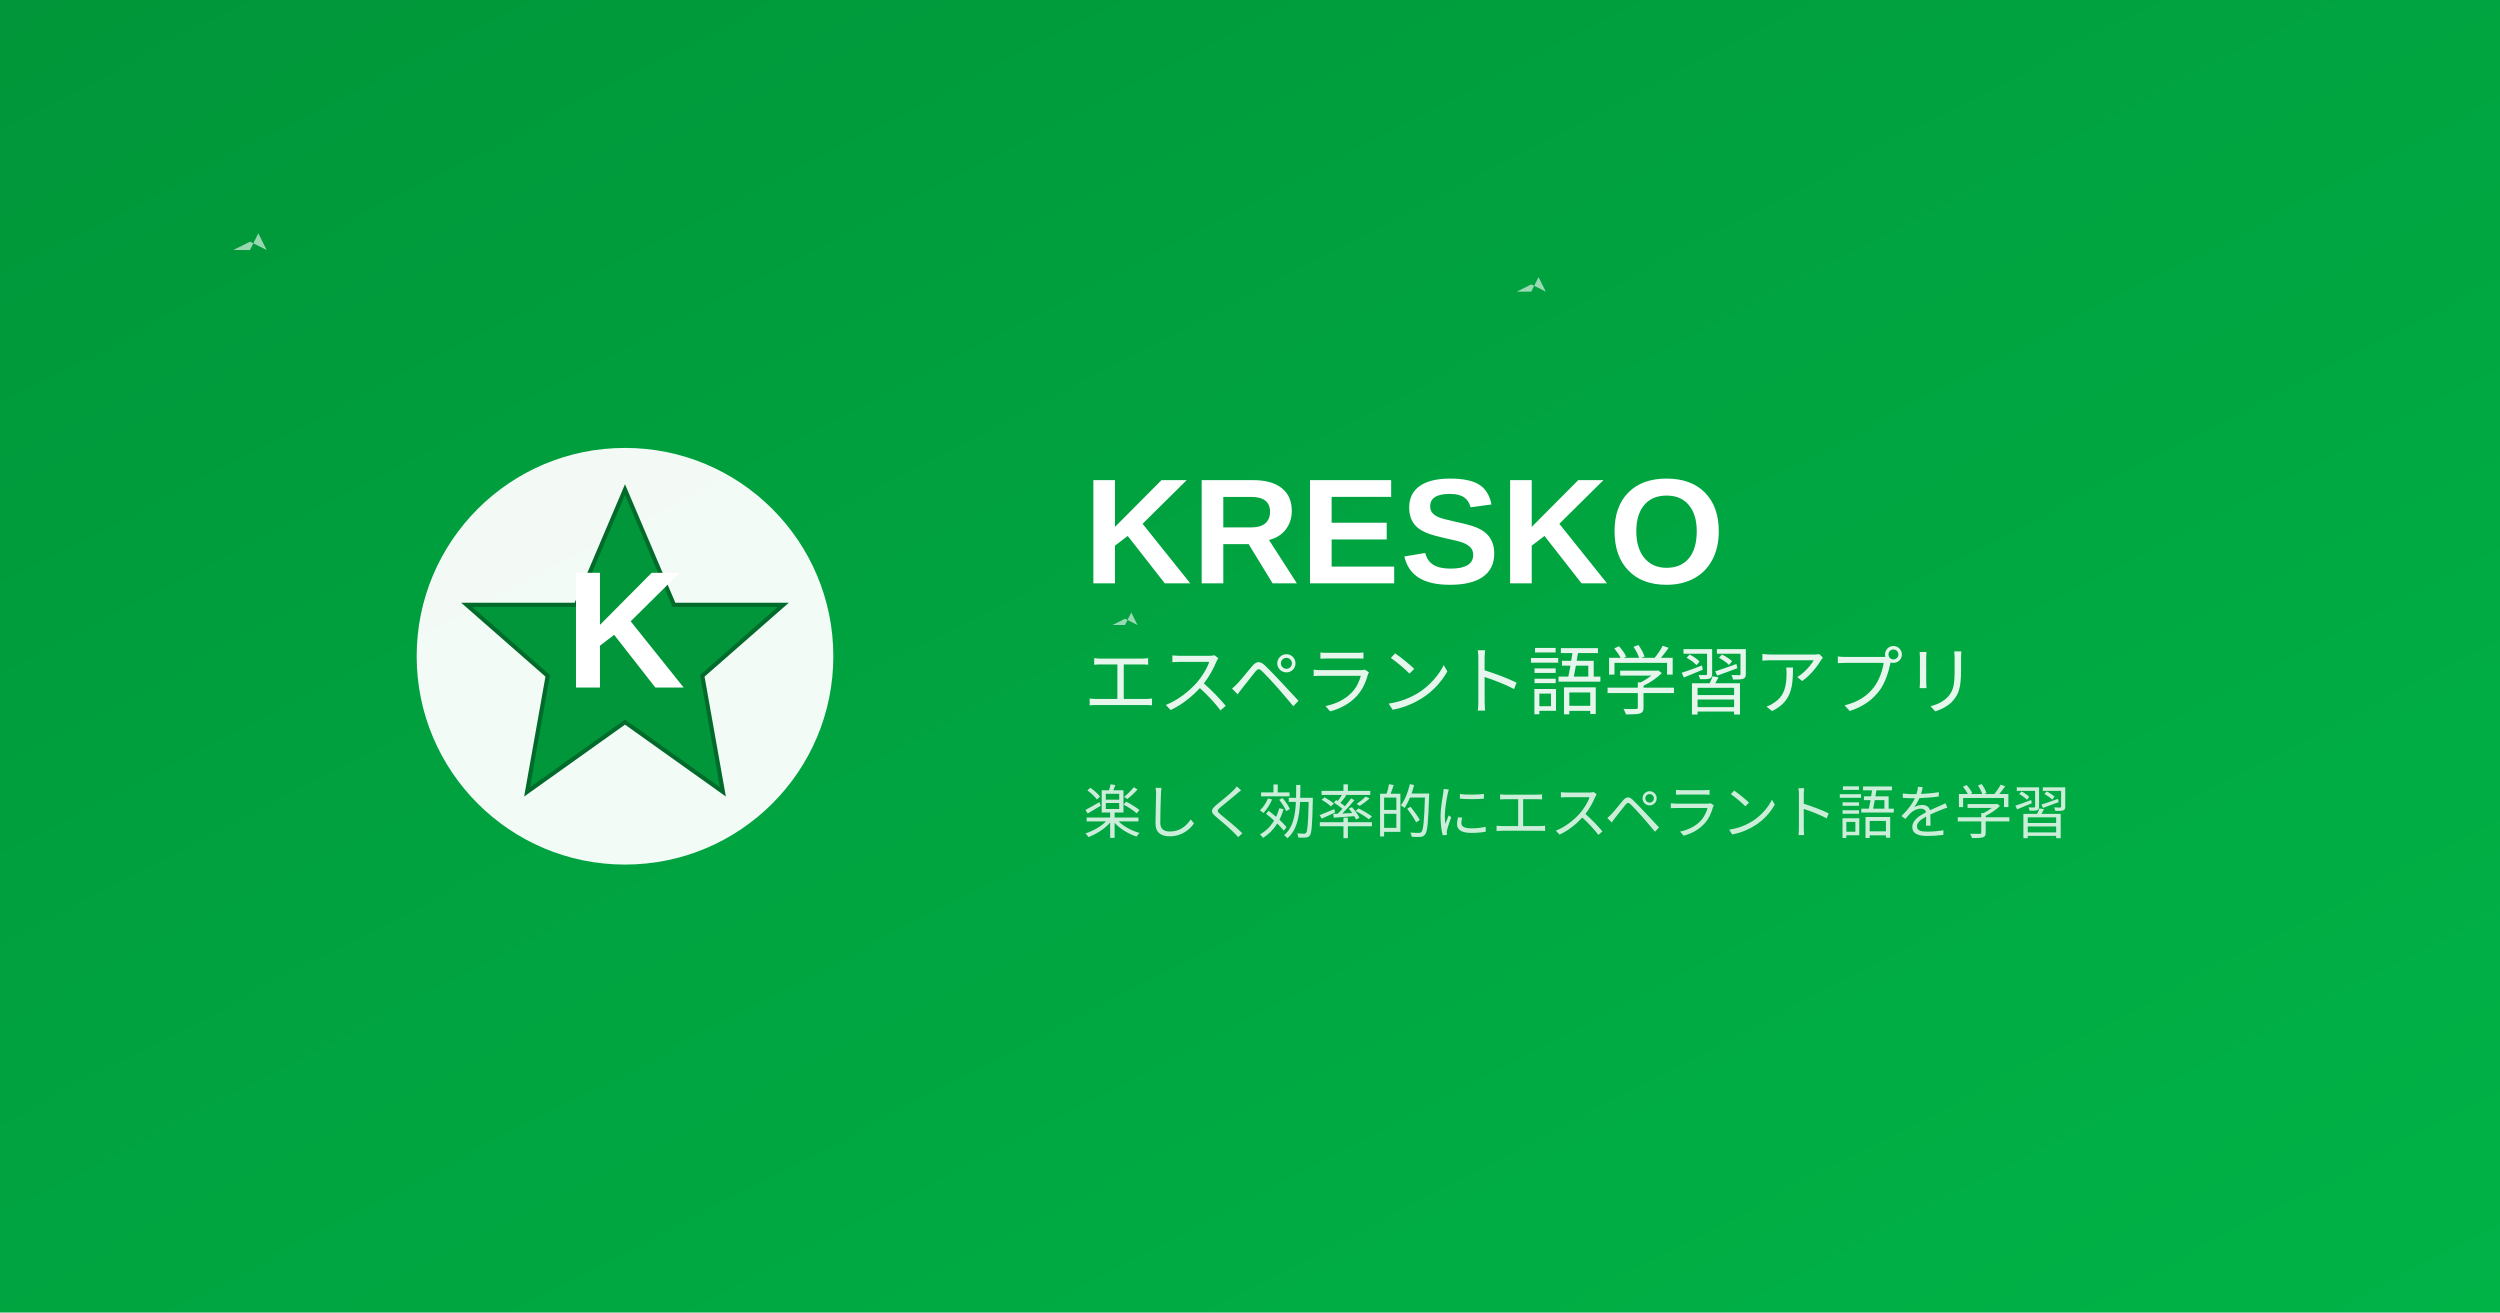
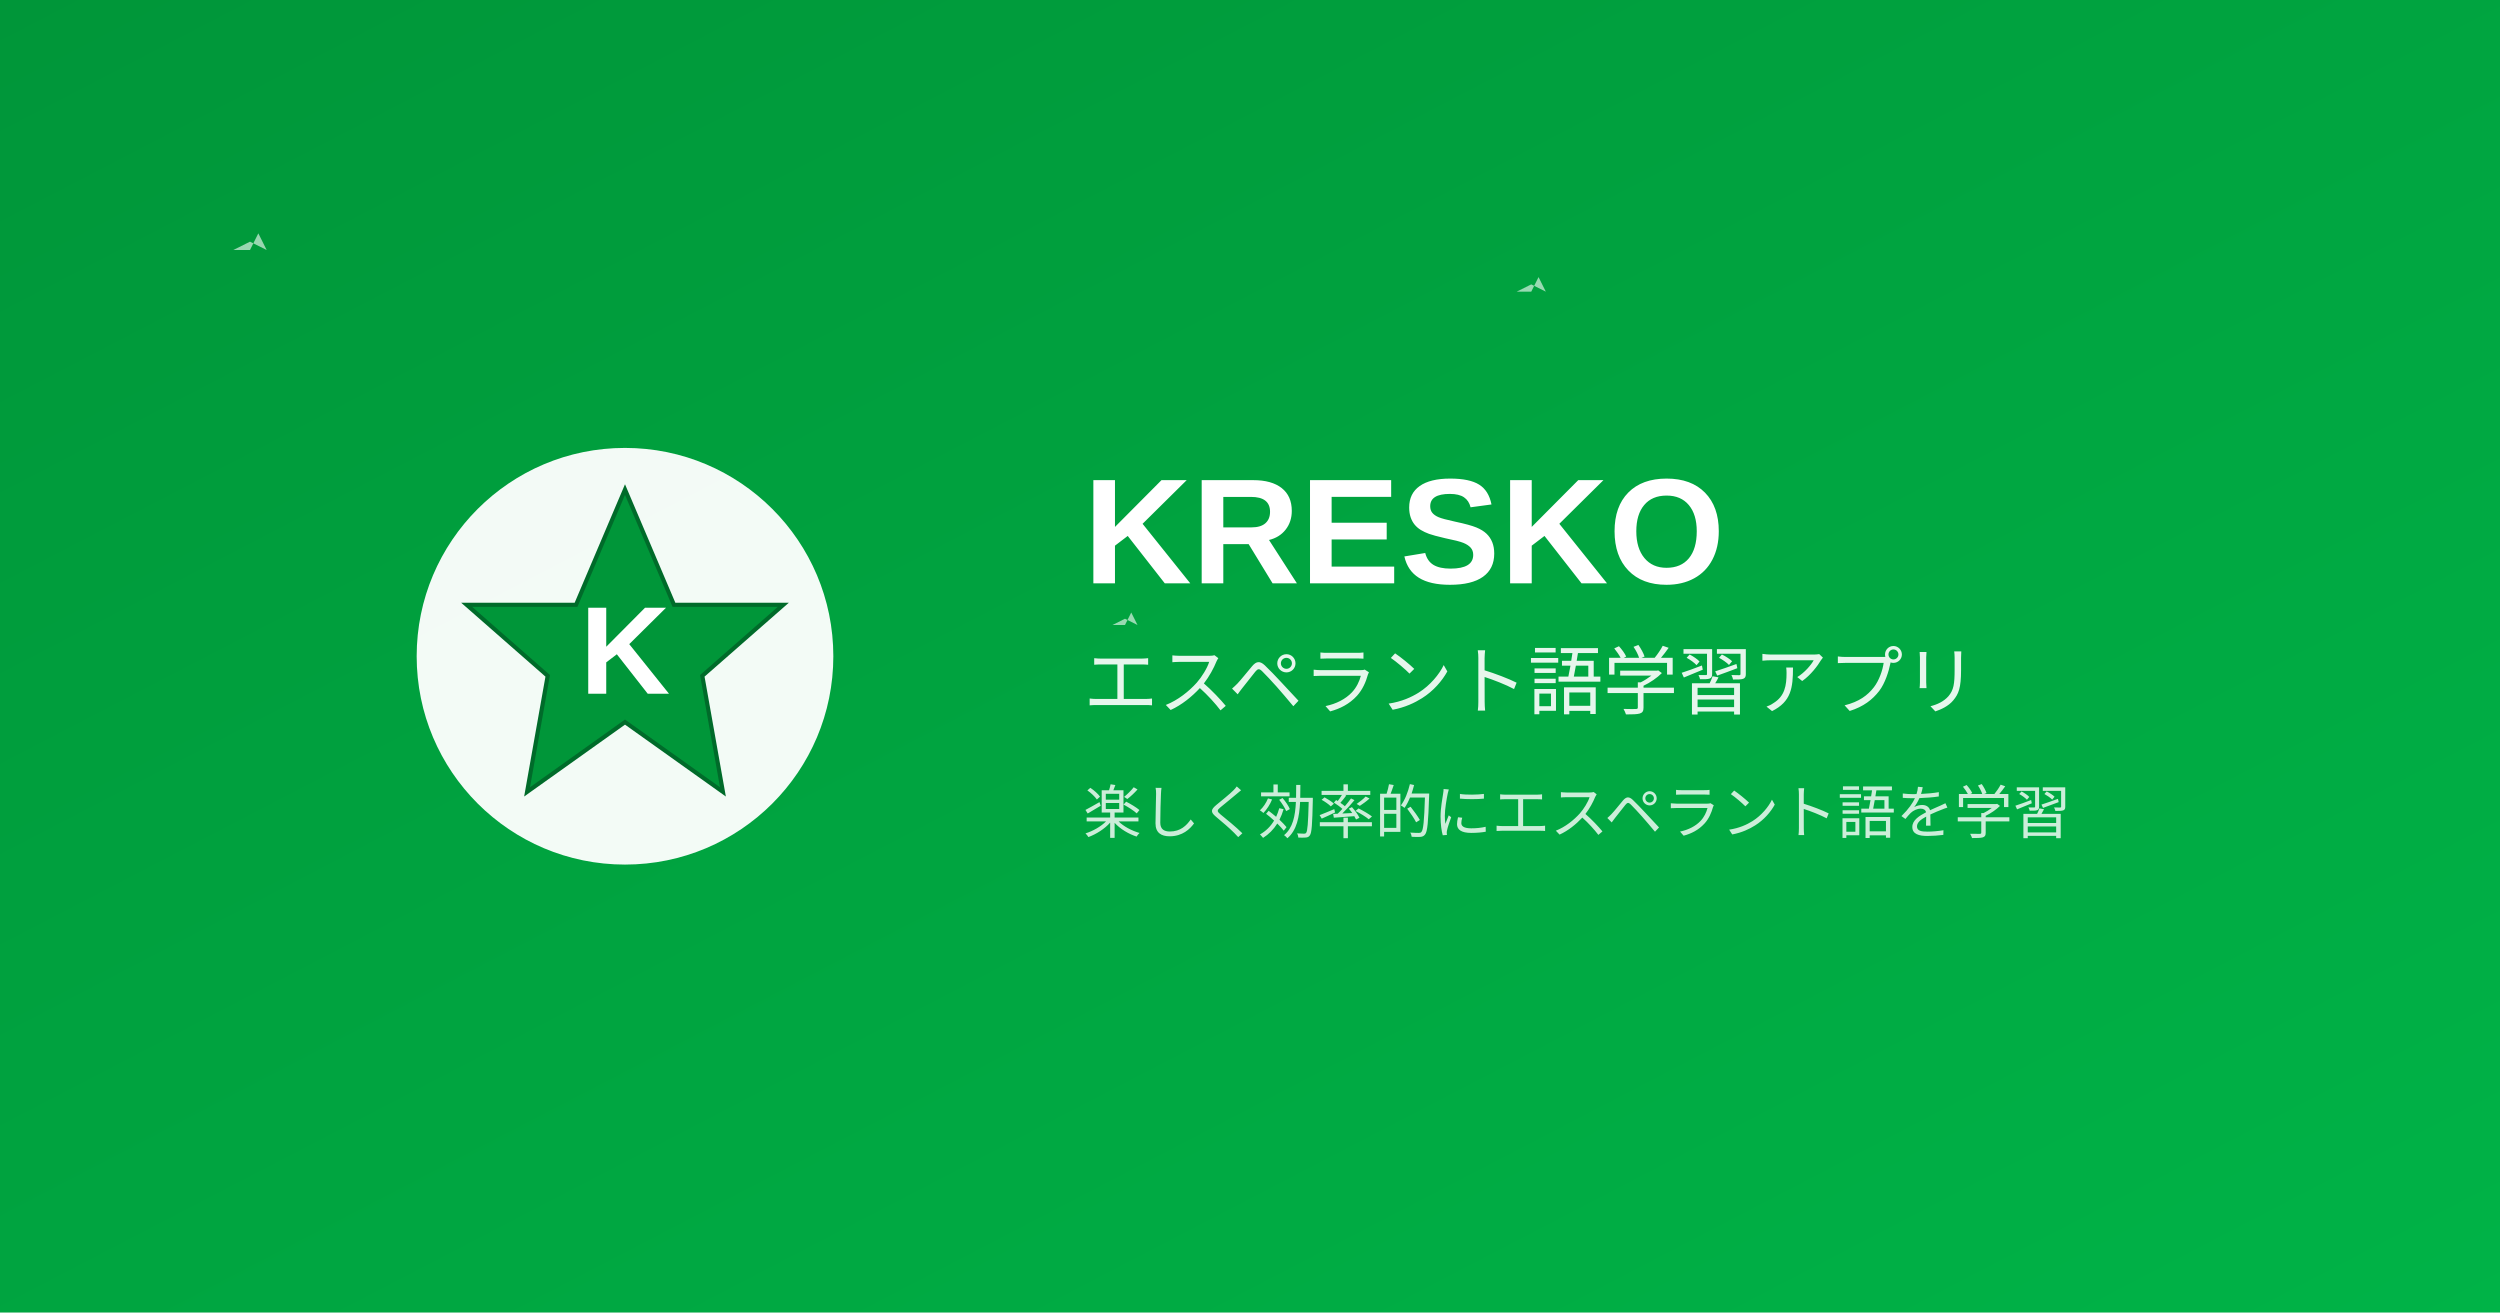
<svg xmlns="http://www.w3.org/2000/svg" viewBox="0 0 1200 630">
  <defs>
    <linearGradient id="bgGrad" x1="0%" y1="0%" x2="100%" y2="100%">
      <stop offset="0%" style="stop-color:#009639;stop-opacity:1" />
      <stop offset="100%" style="stop-color:#00b347;stop-opacity:1" />
    </linearGradient>
  </defs>
  <rect width="1200" height="630" fill="url(#bgGrad)" />
  <g transform="translate(300, 315)">
    <circle cx="0" cy="0" r="100" fill="white" opacity="0.95" />
    <polygon points="0,-80 23.5,-24.7 76,-24.7 37.1,9.4 47.0,65.1 0,31.6 -47.0,65.1 -37.1,9.4 -76,-24.7 -23.5,-24.7" fill="#009639" stroke="#006b2a" stroke-width="2" />
-     <text x="0" y="15" font-family="Arial, sans-serif" font-size="80" font-weight="bold" text-anchor="middle" fill="white">K</text>
+     <text x="0" y="18" font-family="Arial, sans-serif" font-size="60" font-weight="900" text-anchor="middle" fill="white">K</text>
  </g>
  <text x="520" y="280" font-family="Arial, sans-serif" font-size="72" font-weight="bold" fill="white">KRESKO</text>
  <text x="520" y="340" font-family="Arial, sans-serif" font-size="36" fill="white" opacity="0.9">エスペラント語学習アプリ</text>
  <text x="520" y="400" font-family="Arial, sans-serif" font-size="28" fill="white" opacity="0.8">楽しく効率的にエスペラント語を学習</text>
  <g fill="white" opacity="0.6">
    <polygon points="150,150 155,140 160,150 150,145 140,150" transform="scale(0.8)" />
    <polygon points="900,500 905,490 910,500 900,495 890,500" transform="scale(0.6)" />
    <polygon points="1050,200 1055,190 1060,200 1050,195 1040,200" transform="scale(0.7)" />
  </g>
</svg>
